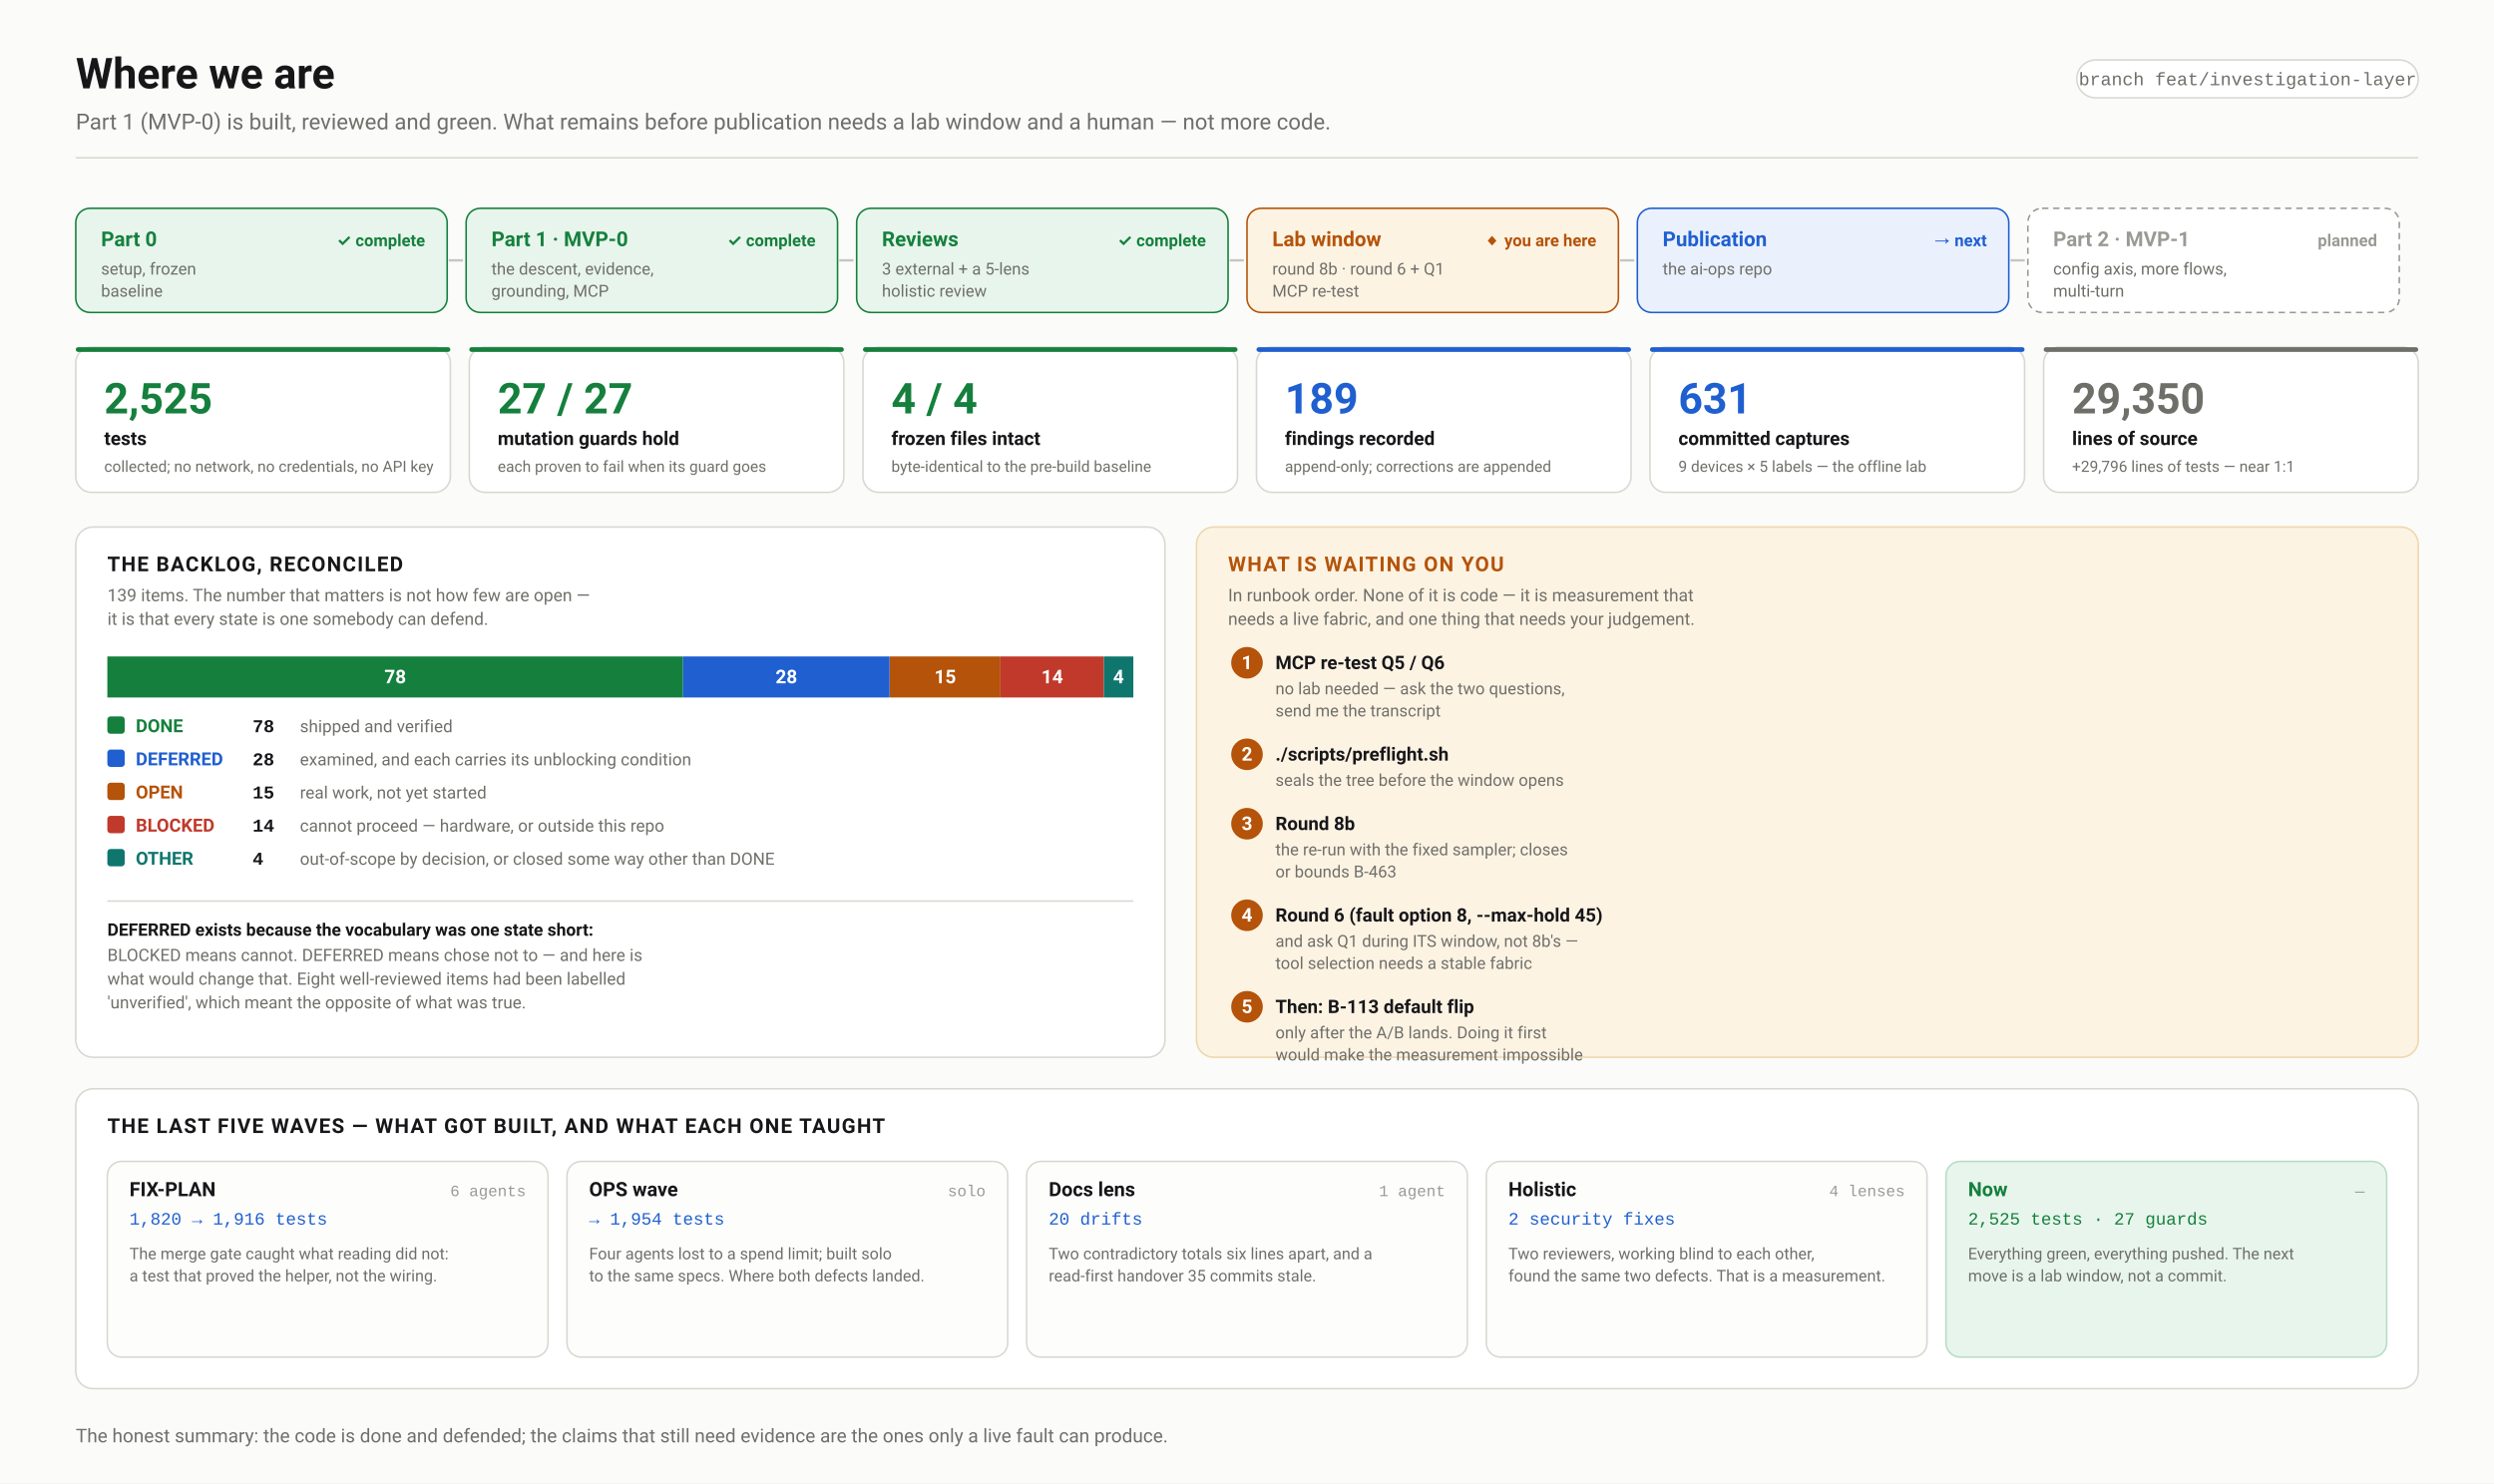
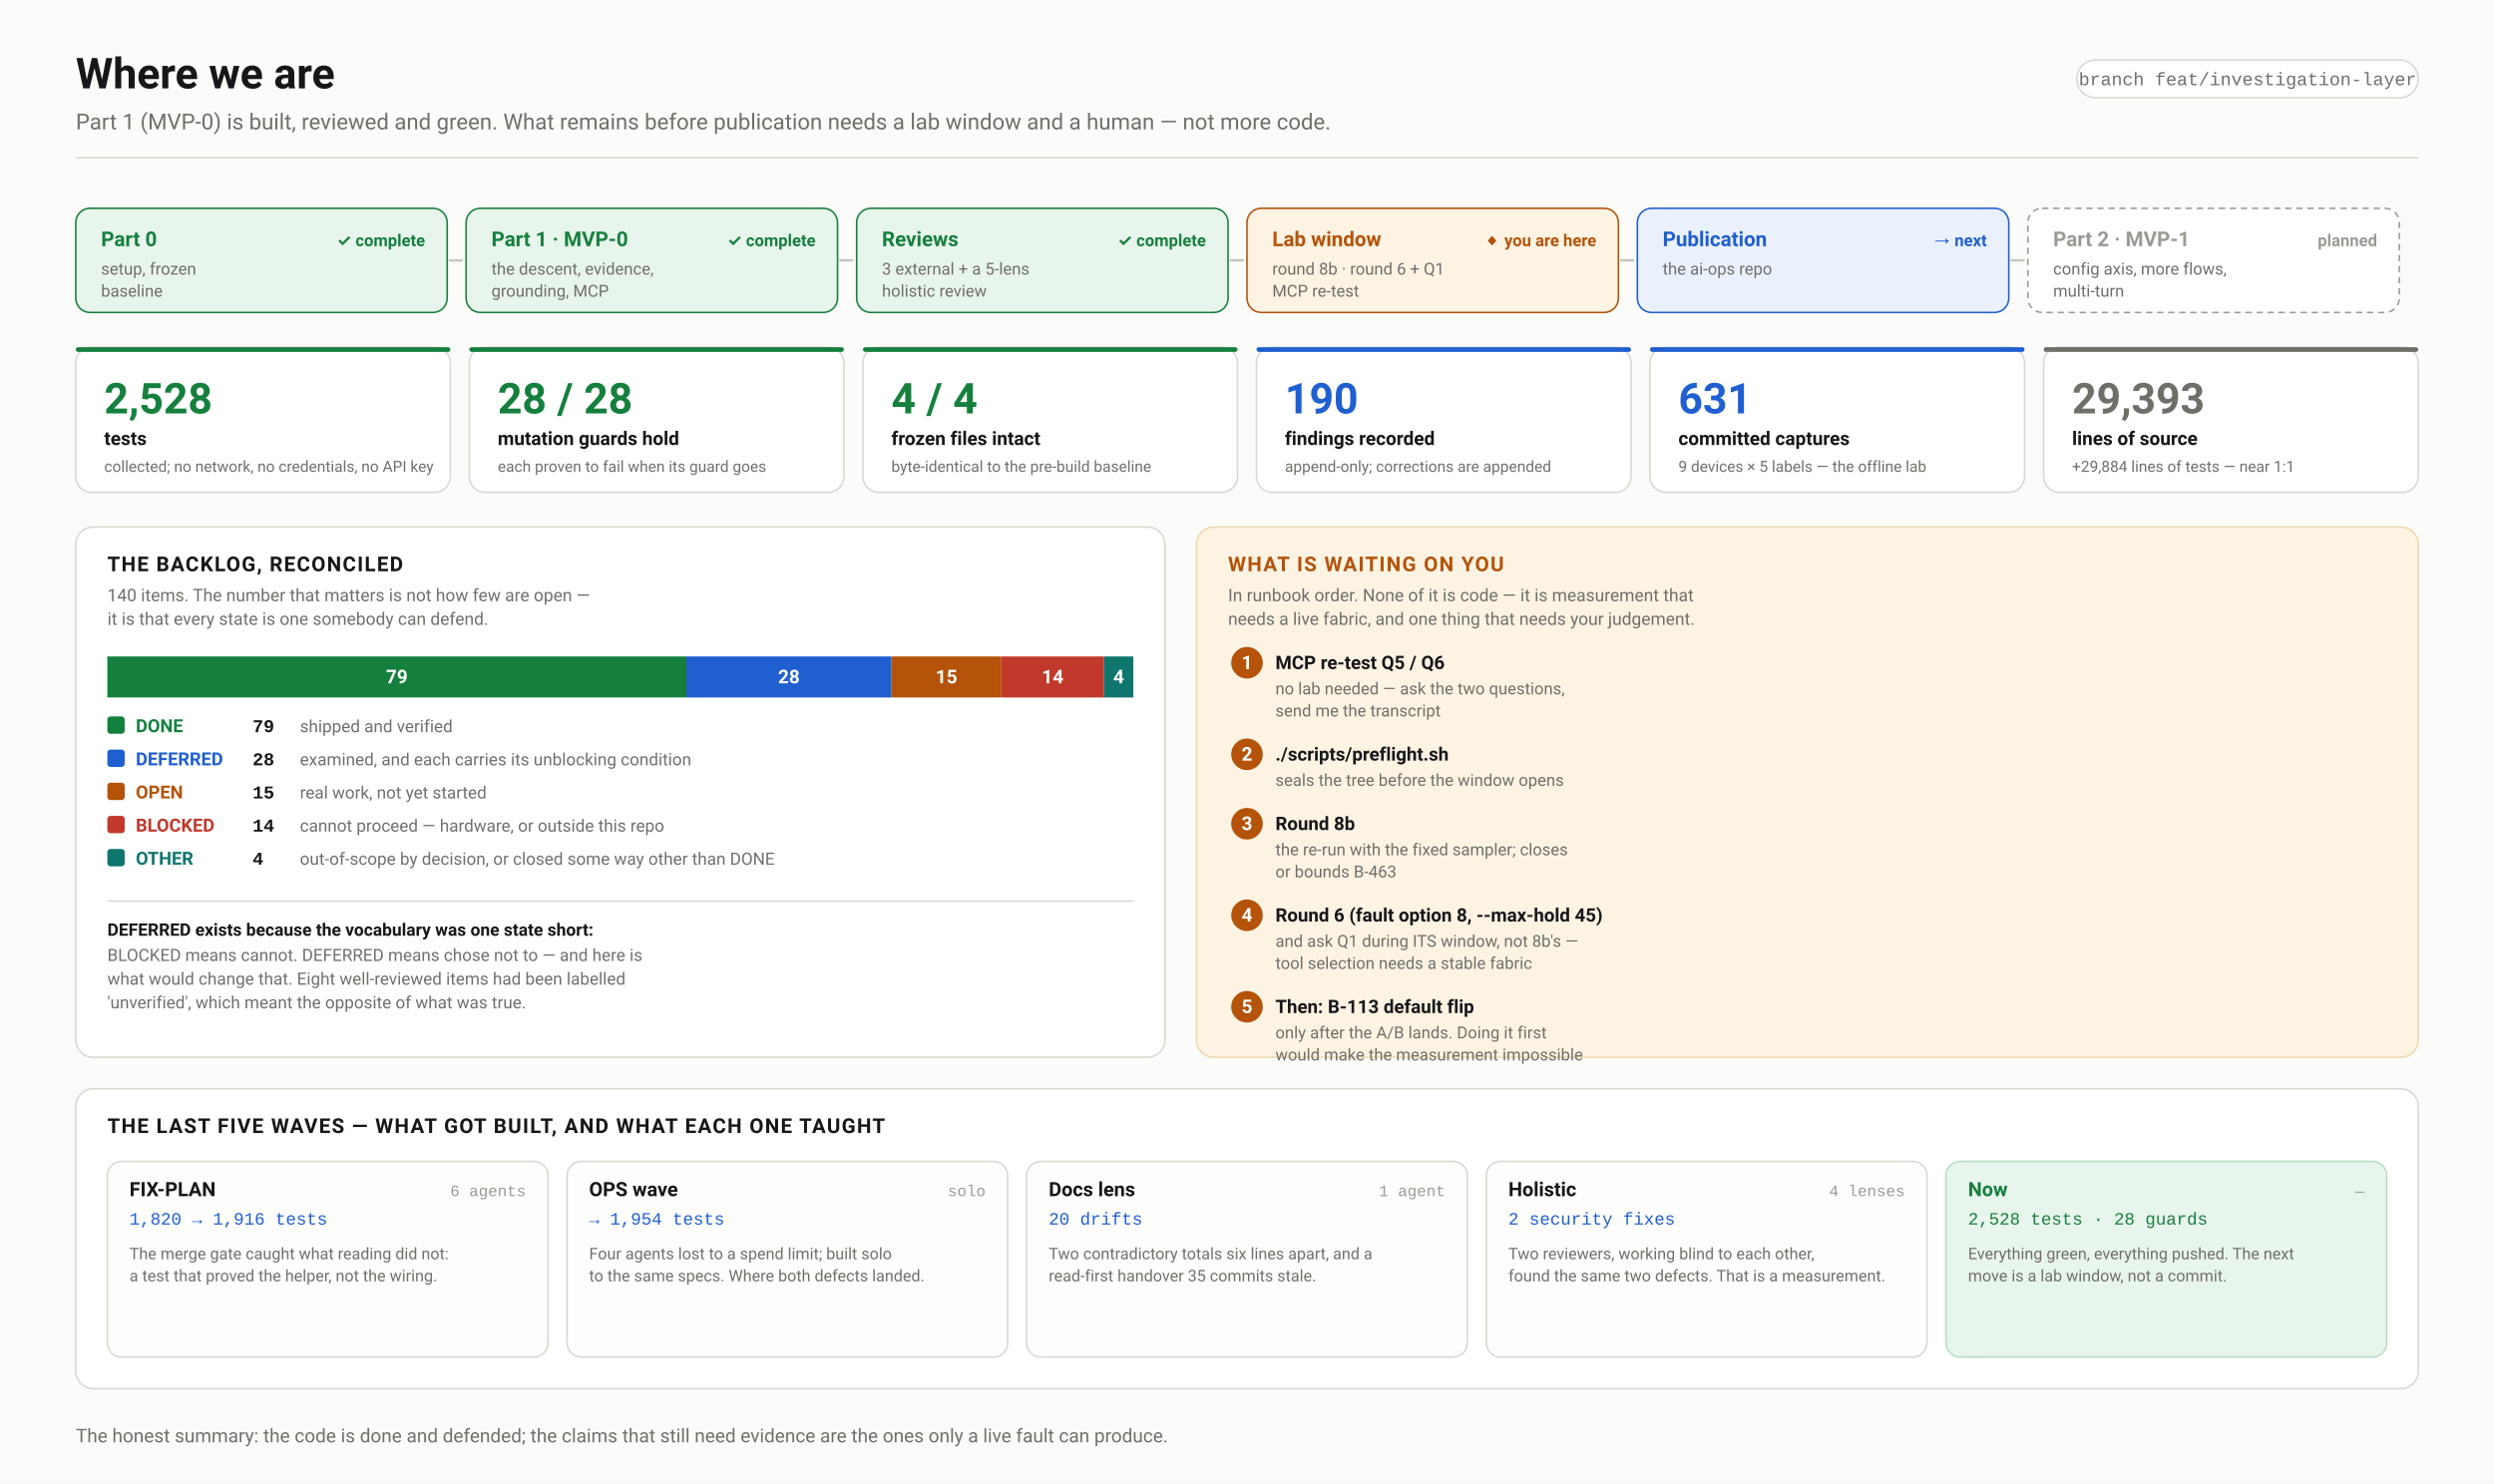
<svg xmlns="http://www.w3.org/2000/svg" width="1580" height="940" viewBox="0 0 1580 940" font-family="ui-sans-serif,-apple-system,'Segoe UI',Roboto,Helvetica,Arial,sans-serif">
  <defs>
    <marker id="arw" viewBox="0 0 10 10" refX="9" refY="5" markerWidth="6" markerHeight="6" orient="auto-start-reverse">
      <path d="M 0 0 L 10 5 L 0 10 z" fill="#6f6f6a" />
    </marker>
    <marker id="arwb" viewBox="0 0 10 10" refX="9" refY="5" markerWidth="6" markerHeight="6" orient="auto-start-reverse">
      <path d="M 0 0 L 10 5 L 0 10 z" fill="#1f5fd0" />
    </marker>
    <marker id="arwr" viewBox="0 0 10 10" refX="9" refY="5" markerWidth="6" markerHeight="6" orient="auto-start-reverse">
      <path d="M 0 0 L 10 5 L 0 10 z" fill="#c0392b" />
    </marker>
    <marker id="arwp" viewBox="0 0 10 10" refX="9" refY="5" markerWidth="6" markerHeight="6" orient="auto-start-reverse">
      <path d="M 0 0 L 10 5 L 0 10 z" fill="#6d28d9" />
    </marker>
    <marker id="arwg" viewBox="0 0 10 10" refX="9" refY="5" markerWidth="6" markerHeight="6" orient="auto-start-reverse">
      <path d="M 0 0 L 10 5 L 0 10 z" fill="#15803d" />
    </marker>
  </defs>
  <rect width="1580" height="940" fill="#fbfbf9" />
  <text x="48.0" y="56.0" font-family="ui-sans-serif,-apple-system,'Segoe UI',Roboto,Helvetica,Arial,sans-serif" font-size="27" font-weight="700" fill="#17171a" text-anchor="start">Where we are</text>
  <text x="48.0" y="82.0" font-family="ui-sans-serif,-apple-system,'Segoe UI',Roboto,Helvetica,Arial,sans-serif" font-size="14" font-weight="400" fill="#6f6f6a" text-anchor="start">Part 1 (MVP-0) is built, reviewed and green. What remains before publication needs a lab window and a human — not more code.</text>
  <rect x="1315.7" y="38.0" width="216.3" height="24.0" rx="12" fill="#fff" stroke="#d8d8d2" stroke-width="1" />
  <text x="1423.9" y="54.0" font-family="ui-monospace,'SF Mono',Menlo,Consolas,'Liberation Mono',monospace" font-size="11.5" font-weight="400" fill="#6f6f6a" text-anchor="middle">branch feat/investigation-layer</text>
  <line x1="48.0" y1="100.0" x2="1532.0" y2="100.0" stroke="#d8d8d2" stroke-width="1" />
  <rect x="48.0" y="132.0" width="235.3" height="66.0" rx="9" fill="#e8f5ec" stroke="#15803d" stroke-width="1" />
  <text x="64.0" y="156.0" font-family="ui-sans-serif,-apple-system,'Segoe UI',Roboto,Helvetica,Arial,sans-serif" font-size="13" font-weight="700" fill="#15803d" text-anchor="start">Part 0</text>
  <text x="64.0" y="174.0" font-family="ui-sans-serif,-apple-system,'Segoe UI',Roboto,Helvetica,Arial,sans-serif" font-size="10.5" font-weight="400" fill="#6f6f6a" text-anchor="start">setup, frozen</text>
  <text x="64.0" y="188.0" font-family="ui-sans-serif,-apple-system,'Segoe UI',Roboto,Helvetica,Arial,sans-serif" font-size="10.5" font-weight="400" fill="#6f6f6a" text-anchor="start">baseline</text>
  <text x="269.3" y="156.0" font-family="ui-sans-serif,-apple-system,'Segoe UI',Roboto,Helvetica,Arial,sans-serif" font-size="10.5" font-weight="700" fill="#15803d" text-anchor="end">✓ complete</text>
  <line x1="284.3" y1="165.0" x2="293.3" y2="165.0" stroke="#c6c6c0" stroke-width="1.5" />
  <rect x="295.3" y="132.0" width="235.3" height="66.0" rx="9" fill="#e8f5ec" stroke="#15803d" stroke-width="1" />
  <text x="311.3" y="156.0" font-family="ui-sans-serif,-apple-system,'Segoe UI',Roboto,Helvetica,Arial,sans-serif" font-size="13" font-weight="700" fill="#15803d" text-anchor="start">Part 1 · MVP-0</text>
  <text x="311.3" y="174.0" font-family="ui-sans-serif,-apple-system,'Segoe UI',Roboto,Helvetica,Arial,sans-serif" font-size="10.5" font-weight="400" fill="#6f6f6a" text-anchor="start">the descent, evidence,</text>
  <text x="311.3" y="188.0" font-family="ui-sans-serif,-apple-system,'Segoe UI',Roboto,Helvetica,Arial,sans-serif" font-size="10.5" font-weight="400" fill="#6f6f6a" text-anchor="start">grounding, MCP</text>
  <text x="516.7" y="156.0" font-family="ui-sans-serif,-apple-system,'Segoe UI',Roboto,Helvetica,Arial,sans-serif" font-size="10.5" font-weight="700" fill="#15803d" text-anchor="end">✓ complete</text>
  <line x1="531.7" y1="165.0" x2="540.7" y2="165.0" stroke="#c6c6c0" stroke-width="1.5" />
  <rect x="542.7" y="132.0" width="235.3" height="66.0" rx="9" fill="#e8f5ec" stroke="#15803d" stroke-width="1" />
  <text x="558.7" y="156.0" font-family="ui-sans-serif,-apple-system,'Segoe UI',Roboto,Helvetica,Arial,sans-serif" font-size="13" font-weight="700" fill="#15803d" text-anchor="start">Reviews</text>
  <text x="558.7" y="174.0" font-family="ui-sans-serif,-apple-system,'Segoe UI',Roboto,Helvetica,Arial,sans-serif" font-size="10.5" font-weight="400" fill="#6f6f6a" text-anchor="start">3 external + a 5-lens</text>
  <text x="558.7" y="188.0" font-family="ui-sans-serif,-apple-system,'Segoe UI',Roboto,Helvetica,Arial,sans-serif" font-size="10.5" font-weight="400" fill="#6f6f6a" text-anchor="start">holistic review</text>
  <text x="764.0" y="156.0" font-family="ui-sans-serif,-apple-system,'Segoe UI',Roboto,Helvetica,Arial,sans-serif" font-size="10.5" font-weight="700" fill="#15803d" text-anchor="end">✓ complete</text>
  <line x1="779.0" y1="165.0" x2="788.0" y2="165.0" stroke="#c6c6c0" stroke-width="1.5" />
  <rect x="790.0" y="132.0" width="235.3" height="66.0" rx="9" fill="#fdf3e3" stroke="#b45309" stroke-width="1" />
  <text x="806.0" y="156.0" font-family="ui-sans-serif,-apple-system,'Segoe UI',Roboto,Helvetica,Arial,sans-serif" font-size="13" font-weight="700" fill="#b45309" text-anchor="start">Lab window</text>
  <text x="806.0" y="174.0" font-family="ui-sans-serif,-apple-system,'Segoe UI',Roboto,Helvetica,Arial,sans-serif" font-size="10.5" font-weight="400" fill="#6f6f6a" text-anchor="start">round 8b · round 6 + Q1</text>
  <text x="806.0" y="188.0" font-family="ui-sans-serif,-apple-system,'Segoe UI',Roboto,Helvetica,Arial,sans-serif" font-size="10.5" font-weight="400" fill="#6f6f6a" text-anchor="start">MCP re-test</text>
  <text x="1011.3" y="156.0" font-family="ui-sans-serif,-apple-system,'Segoe UI',Roboto,Helvetica,Arial,sans-serif" font-size="10.5" font-weight="700" fill="#b45309" text-anchor="end">◆ you are here</text>
  <line x1="1026.3" y1="165.0" x2="1035.3" y2="165.0" stroke="#c6c6c0" stroke-width="1.5" />
  <rect x="1037.3" y="132.0" width="235.3" height="66.0" rx="9" fill="#eaf1fd" stroke="#1f5fd0" stroke-width="1" />
  <text x="1053.3" y="156.0" font-family="ui-sans-serif,-apple-system,'Segoe UI',Roboto,Helvetica,Arial,sans-serif" font-size="13" font-weight="700" fill="#1f5fd0" text-anchor="start">Publication</text>
  <text x="1053.3" y="174.0" font-family="ui-sans-serif,-apple-system,'Segoe UI',Roboto,Helvetica,Arial,sans-serif" font-size="10.5" font-weight="400" fill="#6f6f6a" text-anchor="start">the ai-ops repo</text>
  <text x="1258.7" y="156.0" font-family="ui-sans-serif,-apple-system,'Segoe UI',Roboto,Helvetica,Arial,sans-serif" font-size="10.5" font-weight="700" fill="#1f5fd0" text-anchor="end">→ next</text>
  <line x1="1273.7" y1="165.0" x2="1282.7" y2="165.0" stroke="#c6c6c0" stroke-width="1.5" />
  <rect x="1284.7" y="132.0" width="235.3" height="66.0" rx="9" fill="#ffffff" stroke="#9a9a94" stroke-width="1" stroke-dasharray="4 3" />
  <text x="1300.7" y="156.0" font-family="ui-sans-serif,-apple-system,'Segoe UI',Roboto,Helvetica,Arial,sans-serif" font-size="13" font-weight="700" fill="#9a9a94" text-anchor="start">Part 2 · MVP-1</text>
  <text x="1300.7" y="174.0" font-family="ui-sans-serif,-apple-system,'Segoe UI',Roboto,Helvetica,Arial,sans-serif" font-size="10.5" font-weight="400" fill="#6f6f6a" text-anchor="start">config axis, more flows,</text>
  <text x="1300.7" y="188.0" font-family="ui-sans-serif,-apple-system,'Segoe UI',Roboto,Helvetica,Arial,sans-serif" font-size="10.5" font-weight="400" fill="#6f6f6a" text-anchor="start">multi-turn</text>
  <text x="1506.0" y="156.0" font-family="ui-sans-serif,-apple-system,'Segoe UI',Roboto,Helvetica,Arial,sans-serif" font-size="10.5" font-weight="700" fill="#9a9a94" text-anchor="end">planned</text>
  <rect x="48.0" y="220.0" width="237.3" height="92.0" rx="10" fill="#ffffff" stroke="#d8d8d2" stroke-width="1" />
  <rect x="48.0" y="220.0" width="237.3" height="3.0" rx="1.5" fill="#15803d" stroke="none" stroke-width="1" />
-   <text x="66.0" y="262.0" font-family="ui-sans-serif,-apple-system,'Segoe UI',Roboto,Helvetica,Arial,sans-serif" font-size="27" font-weight="700" fill="#15803d" text-anchor="start">2,525</text>
+   <text x="66.0" y="262.0" font-family="ui-sans-serif,-apple-system,'Segoe UI',Roboto,Helvetica,Arial,sans-serif" font-size="27" font-weight="700" fill="#15803d" text-anchor="start">2,528</text>
  <text x="66.0" y="282.0" font-family="ui-sans-serif,-apple-system,'Segoe UI',Roboto,Helvetica,Arial,sans-serif" font-size="12" font-weight="600" fill="#17171a" text-anchor="start">tests</text>
  <text x="66.0" y="299.0" font-family="ui-sans-serif,-apple-system,'Segoe UI',Roboto,Helvetica,Arial,sans-serif" font-size="9.8" font-weight="400" fill="#6f6f6a" text-anchor="start">collected; no network, no credentials, no API key</text>
  <rect x="297.3" y="220.0" width="237.3" height="92.0" rx="10" fill="#ffffff" stroke="#d8d8d2" stroke-width="1" />
  <rect x="297.3" y="220.0" width="237.3" height="3.0" rx="1.5" fill="#15803d" stroke="none" stroke-width="1" />
-   <text x="315.3" y="262.0" font-family="ui-sans-serif,-apple-system,'Segoe UI',Roboto,Helvetica,Arial,sans-serif" font-size="27" font-weight="700" fill="#15803d" text-anchor="start">27 / 27</text>
+   <text x="315.3" y="262.0" font-family="ui-sans-serif,-apple-system,'Segoe UI',Roboto,Helvetica,Arial,sans-serif" font-size="27" font-weight="700" fill="#15803d" text-anchor="start">28 / 28</text>
  <text x="315.3" y="282.0" font-family="ui-sans-serif,-apple-system,'Segoe UI',Roboto,Helvetica,Arial,sans-serif" font-size="12" font-weight="600" fill="#17171a" text-anchor="start">mutation guards hold</text>
  <text x="315.3" y="299.0" font-family="ui-sans-serif,-apple-system,'Segoe UI',Roboto,Helvetica,Arial,sans-serif" font-size="9.8" font-weight="400" fill="#6f6f6a" text-anchor="start">each proven to fail when its guard goes</text>
  <rect x="546.7" y="220.0" width="237.3" height="92.0" rx="10" fill="#ffffff" stroke="#d8d8d2" stroke-width="1" />
  <rect x="546.7" y="220.0" width="237.3" height="3.0" rx="1.5" fill="#15803d" stroke="none" stroke-width="1" />
  <text x="564.7" y="262.0" font-family="ui-sans-serif,-apple-system,'Segoe UI',Roboto,Helvetica,Arial,sans-serif" font-size="27" font-weight="700" fill="#15803d" text-anchor="start">4 / 4</text>
  <text x="564.7" y="282.0" font-family="ui-sans-serif,-apple-system,'Segoe UI',Roboto,Helvetica,Arial,sans-serif" font-size="12" font-weight="600" fill="#17171a" text-anchor="start">frozen files intact</text>
  <text x="564.7" y="299.0" font-family="ui-sans-serif,-apple-system,'Segoe UI',Roboto,Helvetica,Arial,sans-serif" font-size="9.8" font-weight="400" fill="#6f6f6a" text-anchor="start">byte-identical to the pre-build baseline</text>
  <rect x="796.0" y="220.0" width="237.3" height="92.0" rx="10" fill="#ffffff" stroke="#d8d8d2" stroke-width="1" />
  <rect x="796.0" y="220.0" width="237.3" height="3.0" rx="1.5" fill="#1f5fd0" stroke="none" stroke-width="1" />
-   <text x="814.0" y="262.0" font-family="ui-sans-serif,-apple-system,'Segoe UI',Roboto,Helvetica,Arial,sans-serif" font-size="27" font-weight="700" fill="#1f5fd0" text-anchor="start">189</text>
+   <text x="814.0" y="262.0" font-family="ui-sans-serif,-apple-system,'Segoe UI',Roboto,Helvetica,Arial,sans-serif" font-size="27" font-weight="700" fill="#1f5fd0" text-anchor="start">190</text>
  <text x="814.0" y="282.0" font-family="ui-sans-serif,-apple-system,'Segoe UI',Roboto,Helvetica,Arial,sans-serif" font-size="12" font-weight="600" fill="#17171a" text-anchor="start">findings recorded</text>
  <text x="814.0" y="299.0" font-family="ui-sans-serif,-apple-system,'Segoe UI',Roboto,Helvetica,Arial,sans-serif" font-size="9.8" font-weight="400" fill="#6f6f6a" text-anchor="start">append-only; corrections are appended</text>
  <rect x="1045.3" y="220.0" width="237.3" height="92.0" rx="10" fill="#ffffff" stroke="#d8d8d2" stroke-width="1" />
  <rect x="1045.3" y="220.0" width="237.3" height="3.0" rx="1.5" fill="#1f5fd0" stroke="none" stroke-width="1" />
  <text x="1063.3" y="262.0" font-family="ui-sans-serif,-apple-system,'Segoe UI',Roboto,Helvetica,Arial,sans-serif" font-size="27" font-weight="700" fill="#1f5fd0" text-anchor="start">631</text>
  <text x="1063.3" y="282.0" font-family="ui-sans-serif,-apple-system,'Segoe UI',Roboto,Helvetica,Arial,sans-serif" font-size="12" font-weight="600" fill="#17171a" text-anchor="start">committed captures</text>
  <text x="1063.3" y="299.0" font-family="ui-sans-serif,-apple-system,'Segoe UI',Roboto,Helvetica,Arial,sans-serif" font-size="9.8" font-weight="400" fill="#6f6f6a" text-anchor="start">9 devices × 5 labels — the offline lab</text>
  <rect x="1294.7" y="220.0" width="237.3" height="92.0" rx="10" fill="#ffffff" stroke="#d8d8d2" stroke-width="1" />
  <rect x="1294.7" y="220.0" width="237.3" height="3.0" rx="1.5" fill="#6f6f6a" stroke="none" stroke-width="1" />
-   <text x="1312.7" y="262.0" font-family="ui-sans-serif,-apple-system,'Segoe UI',Roboto,Helvetica,Arial,sans-serif" font-size="27" font-weight="700" fill="#6f6f6a" text-anchor="start">29,350</text>
+   <text x="1312.7" y="262.0" font-family="ui-sans-serif,-apple-system,'Segoe UI',Roboto,Helvetica,Arial,sans-serif" font-size="27" font-weight="700" fill="#6f6f6a" text-anchor="start">29,393</text>
  <text x="1312.7" y="282.0" font-family="ui-sans-serif,-apple-system,'Segoe UI',Roboto,Helvetica,Arial,sans-serif" font-size="12" font-weight="600" fill="#17171a" text-anchor="start">lines of source</text>
-   <text x="1312.7" y="299.0" font-family="ui-sans-serif,-apple-system,'Segoe UI',Roboto,Helvetica,Arial,sans-serif" font-size="9.8" font-weight="400" fill="#6f6f6a" text-anchor="start">+29,796 lines of tests — near 1:1</text>
+   <text x="1312.7" y="299.0" font-family="ui-sans-serif,-apple-system,'Segoe UI',Roboto,Helvetica,Arial,sans-serif" font-size="9.8" font-weight="400" fill="#6f6f6a" text-anchor="start">+29,884 lines of tests — near 1:1</text>
  <rect x="48.0" y="334.0" width="690.0" height="336.0" rx="11" fill="#ffffff" stroke="#d8d8d2" stroke-width="1" />
  <text x="68.0" y="362.0" font-family="ui-sans-serif,-apple-system,'Segoe UI',Roboto,Helvetica,Arial,sans-serif" font-size="13" font-weight="700" fill="#17171a" text-anchor="start" letter-spacing="0.8">THE BACKLOG, RECONCILED</text>
-   <text x="68.0" y="381.0" font-family="ui-sans-serif,-apple-system,'Segoe UI',Roboto,Helvetica,Arial,sans-serif" font-size="11" font-weight="400" fill="#6f6f6a" text-anchor="start">139 items. The number that matters is not how few are open —</text>
+   <text x="68.0" y="381.0" font-family="ui-sans-serif,-apple-system,'Segoe UI',Roboto,Helvetica,Arial,sans-serif" font-size="11" font-weight="400" fill="#6f6f6a" text-anchor="start">140 items. The number that matters is not how few are open —</text>
  <text x="68.0" y="396.0" font-family="ui-sans-serif,-apple-system,'Segoe UI',Roboto,Helvetica,Arial,sans-serif" font-size="11" font-weight="400" fill="#6f6f6a" text-anchor="start">it is that every state is one somebody can defend.</text>
-   <rect x="68.0" y="416.0" width="364.7" height="26.0" rx="0" fill="#15803d" stroke="none" stroke-width="1" />
-   <text x="250.4" y="433.0" font-family="ui-sans-serif,-apple-system,'Segoe UI',Roboto,Helvetica,Arial,sans-serif" font-size="12" font-weight="700" fill="#fff" text-anchor="middle">78</text>
-   <rect x="432.7" y="416.0" width="130.9" height="26.0" rx="0" fill="#1f5fd0" stroke="none" stroke-width="1" />
-   <text x="498.2" y="433.0" font-family="ui-sans-serif,-apple-system,'Segoe UI',Roboto,Helvetica,Arial,sans-serif" font-size="12" font-weight="700" fill="#fff" text-anchor="middle">28</text>
-   <rect x="563.7" y="416.0" width="70.1" height="26.0" rx="0" fill="#b45309" stroke="none" stroke-width="1" />
-   <text x="598.8" y="433.0" font-family="ui-sans-serif,-apple-system,'Segoe UI',Roboto,Helvetica,Arial,sans-serif" font-size="12" font-weight="700" fill="#fff" text-anchor="middle">15</text>
-   <rect x="633.8" y="416.0" width="65.5" height="26.0" rx="0" fill="#c0392b" stroke="none" stroke-width="1" />
-   <text x="666.6" y="433.0" font-family="ui-sans-serif,-apple-system,'Segoe UI',Roboto,Helvetica,Arial,sans-serif" font-size="12" font-weight="700" fill="#fff" text-anchor="middle">14</text>
-   <rect x="699.3" y="416.0" width="18.7" height="26.0" rx="0" fill="#0f766e" stroke="none" stroke-width="1" />
-   <text x="708.6" y="433.0" font-family="ui-sans-serif,-apple-system,'Segoe UI',Roboto,Helvetica,Arial,sans-serif" font-size="12" font-weight="700" fill="#fff" text-anchor="middle">4</text>
+   <rect x="68.0" y="416.0" width="366.8" height="26.0" rx="0" fill="#15803d" stroke="none" stroke-width="1" />
+   <text x="251.4" y="433.0" font-family="ui-sans-serif,-apple-system,'Segoe UI',Roboto,Helvetica,Arial,sans-serif" font-size="12" font-weight="700" fill="#fff" text-anchor="middle">79</text>
+   <rect x="434.8" y="416.0" width="130.0" height="26.0" rx="0" fill="#1f5fd0" stroke="none" stroke-width="1" />
+   <text x="499.8" y="433.0" font-family="ui-sans-serif,-apple-system,'Segoe UI',Roboto,Helvetica,Arial,sans-serif" font-size="12" font-weight="700" fill="#fff" text-anchor="middle">28</text>
+   <rect x="564.8" y="416.0" width="69.6" height="26.0" rx="0" fill="#b45309" stroke="none" stroke-width="1" />
+   <text x="599.6" y="433.0" font-family="ui-sans-serif,-apple-system,'Segoe UI',Roboto,Helvetica,Arial,sans-serif" font-size="12" font-weight="700" fill="#fff" text-anchor="middle">15</text>
+   <rect x="634.4" y="416.0" width="65.0" height="26.0" rx="0" fill="#c0392b" stroke="none" stroke-width="1" />
+   <text x="666.9" y="433.0" font-family="ui-sans-serif,-apple-system,'Segoe UI',Roboto,Helvetica,Arial,sans-serif" font-size="12" font-weight="700" fill="#fff" text-anchor="middle">14</text>
+   <rect x="699.4" y="416.0" width="18.6" height="26.0" rx="0" fill="#0f766e" stroke="none" stroke-width="1" />
+   <text x="708.7" y="433.0" font-family="ui-sans-serif,-apple-system,'Segoe UI',Roboto,Helvetica,Arial,sans-serif" font-size="12" font-weight="700" fill="#fff" text-anchor="middle">4</text>
  <rect x="68.0" y="416.0" width="650.0" height="26.0" rx="0" fill="none" stroke="#ffffff" stroke-width="0" />
  <rect x="68.0" y="454.0" width="11.0" height="11.0" rx="2" fill="#15803d" stroke="none" stroke-width="1" />
  <text x="86.0" y="464.0" font-family="ui-sans-serif,-apple-system,'Segoe UI',Roboto,Helvetica,Arial,sans-serif" font-size="11.5" font-weight="650" fill="#15803d" text-anchor="start">DONE</text>
-   <text x="160.0" y="464.0" font-family="ui-monospace,'SF Mono',Menlo,Consolas,'Liberation Mono',monospace" font-size="11.5" font-weight="700" fill="#17171a" text-anchor="start">78</text>
+   <text x="160.0" y="464.0" font-family="ui-monospace,'SF Mono',Menlo,Consolas,'Liberation Mono',monospace" font-size="11.5" font-weight="700" fill="#17171a" text-anchor="start">79</text>
  <text x="190.0" y="464.0" font-family="ui-sans-serif,-apple-system,'Segoe UI',Roboto,Helvetica,Arial,sans-serif" font-size="10.8" font-weight="400" fill="#6f6f6a" text-anchor="start">shipped and verified</text>
  <rect x="68.0" y="475.0" width="11.0" height="11.0" rx="2" fill="#1f5fd0" stroke="none" stroke-width="1" />
  <text x="86.0" y="485.0" font-family="ui-sans-serif,-apple-system,'Segoe UI',Roboto,Helvetica,Arial,sans-serif" font-size="11.5" font-weight="650" fill="#1f5fd0" text-anchor="start">DEFERRED</text>
  <text x="160.0" y="485.0" font-family="ui-monospace,'SF Mono',Menlo,Consolas,'Liberation Mono',monospace" font-size="11.5" font-weight="700" fill="#17171a" text-anchor="start">28</text>
  <text x="190.0" y="485.0" font-family="ui-sans-serif,-apple-system,'Segoe UI',Roboto,Helvetica,Arial,sans-serif" font-size="10.8" font-weight="400" fill="#6f6f6a" text-anchor="start">examined, and each carries its unblocking condition</text>
  <rect x="68.0" y="496.0" width="11.0" height="11.0" rx="2" fill="#b45309" stroke="none" stroke-width="1" />
  <text x="86.0" y="506.0" font-family="ui-sans-serif,-apple-system,'Segoe UI',Roboto,Helvetica,Arial,sans-serif" font-size="11.5" font-weight="650" fill="#b45309" text-anchor="start">OPEN</text>
  <text x="160.0" y="506.0" font-family="ui-monospace,'SF Mono',Menlo,Consolas,'Liberation Mono',monospace" font-size="11.5" font-weight="700" fill="#17171a" text-anchor="start">15</text>
  <text x="190.0" y="506.0" font-family="ui-sans-serif,-apple-system,'Segoe UI',Roboto,Helvetica,Arial,sans-serif" font-size="10.8" font-weight="400" fill="#6f6f6a" text-anchor="start">real work, not yet started</text>
  <rect x="68.0" y="517.0" width="11.0" height="11.0" rx="2" fill="#c0392b" stroke="none" stroke-width="1" />
  <text x="86.0" y="527.0" font-family="ui-sans-serif,-apple-system,'Segoe UI',Roboto,Helvetica,Arial,sans-serif" font-size="11.5" font-weight="650" fill="#c0392b" text-anchor="start">BLOCKED</text>
  <text x="160.0" y="527.0" font-family="ui-monospace,'SF Mono',Menlo,Consolas,'Liberation Mono',monospace" font-size="11.5" font-weight="700" fill="#17171a" text-anchor="start">14</text>
  <text x="190.0" y="527.0" font-family="ui-sans-serif,-apple-system,'Segoe UI',Roboto,Helvetica,Arial,sans-serif" font-size="10.8" font-weight="400" fill="#6f6f6a" text-anchor="start">cannot proceed — hardware, or outside this repo</text>
  <rect x="68.0" y="538.0" width="11.0" height="11.0" rx="2" fill="#0f766e" stroke="none" stroke-width="1" />
  <text x="86.0" y="548.0" font-family="ui-sans-serif,-apple-system,'Segoe UI',Roboto,Helvetica,Arial,sans-serif" font-size="11.5" font-weight="650" fill="#0f766e" text-anchor="start">OTHER</text>
  <text x="160.0" y="548.0" font-family="ui-monospace,'SF Mono',Menlo,Consolas,'Liberation Mono',monospace" font-size="11.5" font-weight="700" fill="#17171a" text-anchor="start">4</text>
  <text x="190.0" y="548.0" font-family="ui-sans-serif,-apple-system,'Segoe UI',Roboto,Helvetica,Arial,sans-serif" font-size="10.8" font-weight="400" fill="#6f6f6a" text-anchor="start">out-of-scope by decision, or closed some way other than DONE</text>
  <line x1="68.0" y1="571.0" x2="718.0" y2="571.0" stroke="#d8d8d2" stroke-width="1" />
  <text x="68.0" y="593.0" font-family="ui-sans-serif,-apple-system,'Segoe UI',Roboto,Helvetica,Arial,sans-serif" font-size="11" font-weight="600" fill="#17171a" text-anchor="start">DEFERRED exists because the vocabulary was one state short:</text>
  <text x="68.0" y="609.0" font-family="ui-sans-serif,-apple-system,'Segoe UI',Roboto,Helvetica,Arial,sans-serif" font-size="10.8" font-weight="400" fill="#6f6f6a" text-anchor="start">BLOCKED means cannot. DEFERRED means chose not to — and here is</text>
  <text x="68.0" y="624.0" font-family="ui-sans-serif,-apple-system,'Segoe UI',Roboto,Helvetica,Arial,sans-serif" font-size="10.8" font-weight="400" fill="#6f6f6a" text-anchor="start">what would change that. Eight well-reviewed items had been labelled</text>
  <text x="68.0" y="639.0" font-family="ui-sans-serif,-apple-system,'Segoe UI',Roboto,Helvetica,Arial,sans-serif" font-size="10.8" font-weight="400" fill="#6f6f6a" text-anchor="start">'unverified', which meant the opposite of what was true.</text>
  <rect x="758.0" y="334.0" width="774.0" height="336.0" rx="11" fill="#fdf3e3" stroke="#eed7ae" stroke-width="1" />
  <text x="778.0" y="362.0" font-family="ui-sans-serif,-apple-system,'Segoe UI',Roboto,Helvetica,Arial,sans-serif" font-size="13" font-weight="700" fill="#b45309" text-anchor="start" letter-spacing="0.8">WHAT IS WAITING ON YOU</text>
  <text x="778.0" y="381.0" font-family="ui-sans-serif,-apple-system,'Segoe UI',Roboto,Helvetica,Arial,sans-serif" font-size="11" font-weight="400" fill="#6f6f6a" text-anchor="start">In runbook order. None of it is code — it is measurement that</text>
  <text x="778.0" y="396.0" font-family="ui-sans-serif,-apple-system,'Segoe UI',Roboto,Helvetica,Arial,sans-serif" font-size="11" font-weight="400" fill="#6f6f6a" text-anchor="start">needs a live fabric, and one thing that needs your judgement.</text>
  <circle cx="790.0" cy="420.0" r="10" fill="#b45309" />
  <text x="790.0" y="424.0" font-family="ui-sans-serif,-apple-system,'Segoe UI',Roboto,Helvetica,Arial,sans-serif" font-size="12" font-weight="700" fill="#fff" text-anchor="middle">1</text>
  <text x="808.0" y="424.0" font-family="ui-sans-serif,-apple-system,'Segoe UI',Roboto,Helvetica,Arial,sans-serif" font-size="11.8" font-weight="650" fill="#17171a" text-anchor="start">MCP re-test Q5 / Q6</text>
  <text x="808.0" y="440.0" font-family="ui-sans-serif,-apple-system,'Segoe UI',Roboto,Helvetica,Arial,sans-serif" font-size="10.5" font-weight="400" fill="#6f6f6a" text-anchor="start">no lab needed — ask the two questions,</text>
  <text x="808.0" y="454.0" font-family="ui-sans-serif,-apple-system,'Segoe UI',Roboto,Helvetica,Arial,sans-serif" font-size="10.5" font-weight="400" fill="#6f6f6a" text-anchor="start">send me the transcript</text>
  <circle cx="790.0" cy="478.0" r="10" fill="#b45309" />
  <text x="790.0" y="482.0" font-family="ui-sans-serif,-apple-system,'Segoe UI',Roboto,Helvetica,Arial,sans-serif" font-size="12" font-weight="700" fill="#fff" text-anchor="middle">2</text>
  <text x="808.0" y="482.0" font-family="ui-sans-serif,-apple-system,'Segoe UI',Roboto,Helvetica,Arial,sans-serif" font-size="11.8" font-weight="650" fill="#17171a" text-anchor="start">./scripts/preflight.sh</text>
  <text x="808.0" y="498.0" font-family="ui-sans-serif,-apple-system,'Segoe UI',Roboto,Helvetica,Arial,sans-serif" font-size="10.5" font-weight="400" fill="#6f6f6a" text-anchor="start">seals the tree before the window opens</text>
  <circle cx="790.0" cy="522.0" r="10" fill="#b45309" />
  <text x="790.0" y="526.0" font-family="ui-sans-serif,-apple-system,'Segoe UI',Roboto,Helvetica,Arial,sans-serif" font-size="12" font-weight="700" fill="#fff" text-anchor="middle">3</text>
  <text x="808.0" y="526.0" font-family="ui-sans-serif,-apple-system,'Segoe UI',Roboto,Helvetica,Arial,sans-serif" font-size="11.8" font-weight="650" fill="#17171a" text-anchor="start">Round 8b</text>
  <text x="808.0" y="542.0" font-family="ui-sans-serif,-apple-system,'Segoe UI',Roboto,Helvetica,Arial,sans-serif" font-size="10.5" font-weight="400" fill="#6f6f6a" text-anchor="start">the re-run with the fixed sampler; closes</text>
  <text x="808.0" y="556.0" font-family="ui-sans-serif,-apple-system,'Segoe UI',Roboto,Helvetica,Arial,sans-serif" font-size="10.5" font-weight="400" fill="#6f6f6a" text-anchor="start">or bounds B-463</text>
  <circle cx="790.0" cy="580.0" r="10" fill="#b45309" />
  <text x="790.0" y="584.0" font-family="ui-sans-serif,-apple-system,'Segoe UI',Roboto,Helvetica,Arial,sans-serif" font-size="12" font-weight="700" fill="#fff" text-anchor="middle">4</text>
  <text x="808.0" y="584.0" font-family="ui-sans-serif,-apple-system,'Segoe UI',Roboto,Helvetica,Arial,sans-serif" font-size="11.8" font-weight="650" fill="#17171a" text-anchor="start">Round 6 (fault option 8, --max-hold 45)</text>
  <text x="808.0" y="600.0" font-family="ui-sans-serif,-apple-system,'Segoe UI',Roboto,Helvetica,Arial,sans-serif" font-size="10.5" font-weight="400" fill="#6f6f6a" text-anchor="start">and ask Q1 during ITS window, not 8b's —</text>
  <text x="808.0" y="614.0" font-family="ui-sans-serif,-apple-system,'Segoe UI',Roboto,Helvetica,Arial,sans-serif" font-size="10.5" font-weight="400" fill="#6f6f6a" text-anchor="start">tool selection needs a stable fabric</text>
  <circle cx="790.0" cy="638.0" r="10" fill="#b45309" />
  <text x="790.0" y="642.0" font-family="ui-sans-serif,-apple-system,'Segoe UI',Roboto,Helvetica,Arial,sans-serif" font-size="12" font-weight="700" fill="#fff" text-anchor="middle">5</text>
  <text x="808.0" y="642.0" font-family="ui-sans-serif,-apple-system,'Segoe UI',Roboto,Helvetica,Arial,sans-serif" font-size="11.8" font-weight="650" fill="#17171a" text-anchor="start">Then: B-113 default flip</text>
  <text x="808.0" y="658.0" font-family="ui-sans-serif,-apple-system,'Segoe UI',Roboto,Helvetica,Arial,sans-serif" font-size="10.5" font-weight="400" fill="#6f6f6a" text-anchor="start">only after the A/B lands. Doing it first</text>
  <text x="808.0" y="672.0" font-family="ui-sans-serif,-apple-system,'Segoe UI',Roboto,Helvetica,Arial,sans-serif" font-size="10.5" font-weight="400" fill="#6f6f6a" text-anchor="start">would make the measurement impossible</text>
  <rect x="48.0" y="690.0" width="1484.0" height="190.0" rx="11" fill="#ffffff" stroke="#d8d8d2" stroke-width="1" />
  <text x="68.0" y="718.0" font-family="ui-sans-serif,-apple-system,'Segoe UI',Roboto,Helvetica,Arial,sans-serif" font-size="13" font-weight="700" fill="#17171a" text-anchor="start" letter-spacing="0.8">THE LAST FIVE WAVES — WHAT GOT BUILT, AND WHAT EACH ONE TAUGHT</text>
  <rect x="68.0" y="736.0" width="279.2" height="124.0" rx="9" fill="#fdfdfc" stroke="#d8d8d2" stroke-width="1" />
  <text x="82.0" y="758.0" font-family="ui-sans-serif,-apple-system,'Segoe UI',Roboto,Helvetica,Arial,sans-serif" font-size="12.5" font-weight="700" fill="#17171a" text-anchor="start">FIX-PLAN</text>
  <text x="333.2" y="758.0" font-family="ui-monospace,'SF Mono',Menlo,Consolas,'Liberation Mono',monospace" font-size="10" font-weight="400" fill="#9a9a94" text-anchor="end">6 agents</text>
  <text x="82.0" y="776.0" font-family="ui-monospace,'SF Mono',Menlo,Consolas,'Liberation Mono',monospace" font-size="11" font-weight="400" fill="#1f5fd0" text-anchor="start">1,820 → 1,916 tests</text>
  <text x="82.0" y="798.0" font-family="ui-sans-serif,-apple-system,'Segoe UI',Roboto,Helvetica,Arial,sans-serif" font-size="10.2" font-weight="400" fill="#6f6f6a" text-anchor="start">The merge gate caught what reading did not:</text>
  <text x="82.0" y="812.0" font-family="ui-sans-serif,-apple-system,'Segoe UI',Roboto,Helvetica,Arial,sans-serif" font-size="10.2" font-weight="400" fill="#6f6f6a" text-anchor="start">a test that proved the helper, not the wiring.</text>
  <rect x="359.2" y="736.0" width="279.2" height="124.0" rx="9" fill="#fdfdfc" stroke="#d8d8d2" stroke-width="1" />
  <text x="373.2" y="758.0" font-family="ui-sans-serif,-apple-system,'Segoe UI',Roboto,Helvetica,Arial,sans-serif" font-size="12.5" font-weight="700" fill="#17171a" text-anchor="start">OPS wave</text>
  <text x="624.4" y="758.0" font-family="ui-monospace,'SF Mono',Menlo,Consolas,'Liberation Mono',monospace" font-size="10" font-weight="400" fill="#9a9a94" text-anchor="end">solo</text>
  <text x="373.2" y="776.0" font-family="ui-monospace,'SF Mono',Menlo,Consolas,'Liberation Mono',monospace" font-size="11" font-weight="400" fill="#1f5fd0" text-anchor="start">→ 1,954 tests</text>
  <text x="373.2" y="798.0" font-family="ui-sans-serif,-apple-system,'Segoe UI',Roboto,Helvetica,Arial,sans-serif" font-size="10.2" font-weight="400" fill="#6f6f6a" text-anchor="start">Four agents lost to a spend limit; built solo</text>
  <text x="373.2" y="812.0" font-family="ui-sans-serif,-apple-system,'Segoe UI',Roboto,Helvetica,Arial,sans-serif" font-size="10.2" font-weight="400" fill="#6f6f6a" text-anchor="start">to the same specs. Where both defects landed.</text>
  <rect x="650.4" y="736.0" width="279.2" height="124.0" rx="9" fill="#fdfdfc" stroke="#d8d8d2" stroke-width="1" />
  <text x="664.4" y="758.0" font-family="ui-sans-serif,-apple-system,'Segoe UI',Roboto,Helvetica,Arial,sans-serif" font-size="12.5" font-weight="700" fill="#17171a" text-anchor="start">Docs lens</text>
  <text x="915.6" y="758.0" font-family="ui-monospace,'SF Mono',Menlo,Consolas,'Liberation Mono',monospace" font-size="10" font-weight="400" fill="#9a9a94" text-anchor="end">1 agent</text>
  <text x="664.4" y="776.0" font-family="ui-monospace,'SF Mono',Menlo,Consolas,'Liberation Mono',monospace" font-size="11" font-weight="400" fill="#1f5fd0" text-anchor="start">20 drifts</text>
  <text x="664.4" y="798.0" font-family="ui-sans-serif,-apple-system,'Segoe UI',Roboto,Helvetica,Arial,sans-serif" font-size="10.2" font-weight="400" fill="#6f6f6a" text-anchor="start">Two contradictory totals six lines apart, and a</text>
  <text x="664.4" y="812.0" font-family="ui-sans-serif,-apple-system,'Segoe UI',Roboto,Helvetica,Arial,sans-serif" font-size="10.2" font-weight="400" fill="#6f6f6a" text-anchor="start">read-first handover 35 commits stale.</text>
  <rect x="941.6" y="736.0" width="279.2" height="124.0" rx="9" fill="#fdfdfc" stroke="#d8d8d2" stroke-width="1" />
  <text x="955.6" y="758.0" font-family="ui-sans-serif,-apple-system,'Segoe UI',Roboto,Helvetica,Arial,sans-serif" font-size="12.5" font-weight="700" fill="#17171a" text-anchor="start">Holistic</text>
  <text x="1206.8" y="758.0" font-family="ui-monospace,'SF Mono',Menlo,Consolas,'Liberation Mono',monospace" font-size="10" font-weight="400" fill="#9a9a94" text-anchor="end">4 lenses</text>
  <text x="955.6" y="776.0" font-family="ui-monospace,'SF Mono',Menlo,Consolas,'Liberation Mono',monospace" font-size="11" font-weight="400" fill="#1f5fd0" text-anchor="start">2 security fixes</text>
  <text x="955.6" y="798.0" font-family="ui-sans-serif,-apple-system,'Segoe UI',Roboto,Helvetica,Arial,sans-serif" font-size="10.2" font-weight="400" fill="#6f6f6a" text-anchor="start">Two reviewers, working blind to each other,</text>
  <text x="955.6" y="812.0" font-family="ui-sans-serif,-apple-system,'Segoe UI',Roboto,Helvetica,Arial,sans-serif" font-size="10.2" font-weight="400" fill="#6f6f6a" text-anchor="start">found the same two defects. That is a measurement.</text>
  <rect x="1232.8" y="736.0" width="279.2" height="124.0" rx="9" fill="#e8f5ec" stroke="#b9dcc5" stroke-width="1" />
  <text x="1246.8" y="758.0" font-family="ui-sans-serif,-apple-system,'Segoe UI',Roboto,Helvetica,Arial,sans-serif" font-size="12.5" font-weight="700" fill="#15803d" text-anchor="start">Now</text>
  <text x="1498.0" y="758.0" font-family="ui-monospace,'SF Mono',Menlo,Consolas,'Liberation Mono',monospace" font-size="10" font-weight="400" fill="#9a9a94" text-anchor="end">—</text>
-   <text x="1246.8" y="776.0" font-family="ui-monospace,'SF Mono',Menlo,Consolas,'Liberation Mono',monospace" font-size="11" font-weight="400" fill="#15803d" text-anchor="start">2,525 tests · 27 guards</text>
+   <text x="1246.8" y="776.0" font-family="ui-monospace,'SF Mono',Menlo,Consolas,'Liberation Mono',monospace" font-size="11" font-weight="400" fill="#15803d" text-anchor="start">2,528 tests · 28 guards</text>
  <text x="1246.8" y="798.0" font-family="ui-sans-serif,-apple-system,'Segoe UI',Roboto,Helvetica,Arial,sans-serif" font-size="10.2" font-weight="400" fill="#6f6f6a" text-anchor="start">Everything green, everything pushed. The next</text>
  <text x="1246.8" y="812.0" font-family="ui-sans-serif,-apple-system,'Segoe UI',Roboto,Helvetica,Arial,sans-serif" font-size="10.2" font-weight="400" fill="#6f6f6a" text-anchor="start">move is a lab window, not a commit.</text>
  <text x="48.0" y="914.0" font-family="ui-sans-serif,-apple-system,'Segoe UI',Roboto,Helvetica,Arial,sans-serif" font-size="12" font-weight="400" fill="#6f6f6a" text-anchor="start">The honest summary: the code is done and defended; the claims that still need evidence are the ones only a live fault can produce.</text>
</svg>
